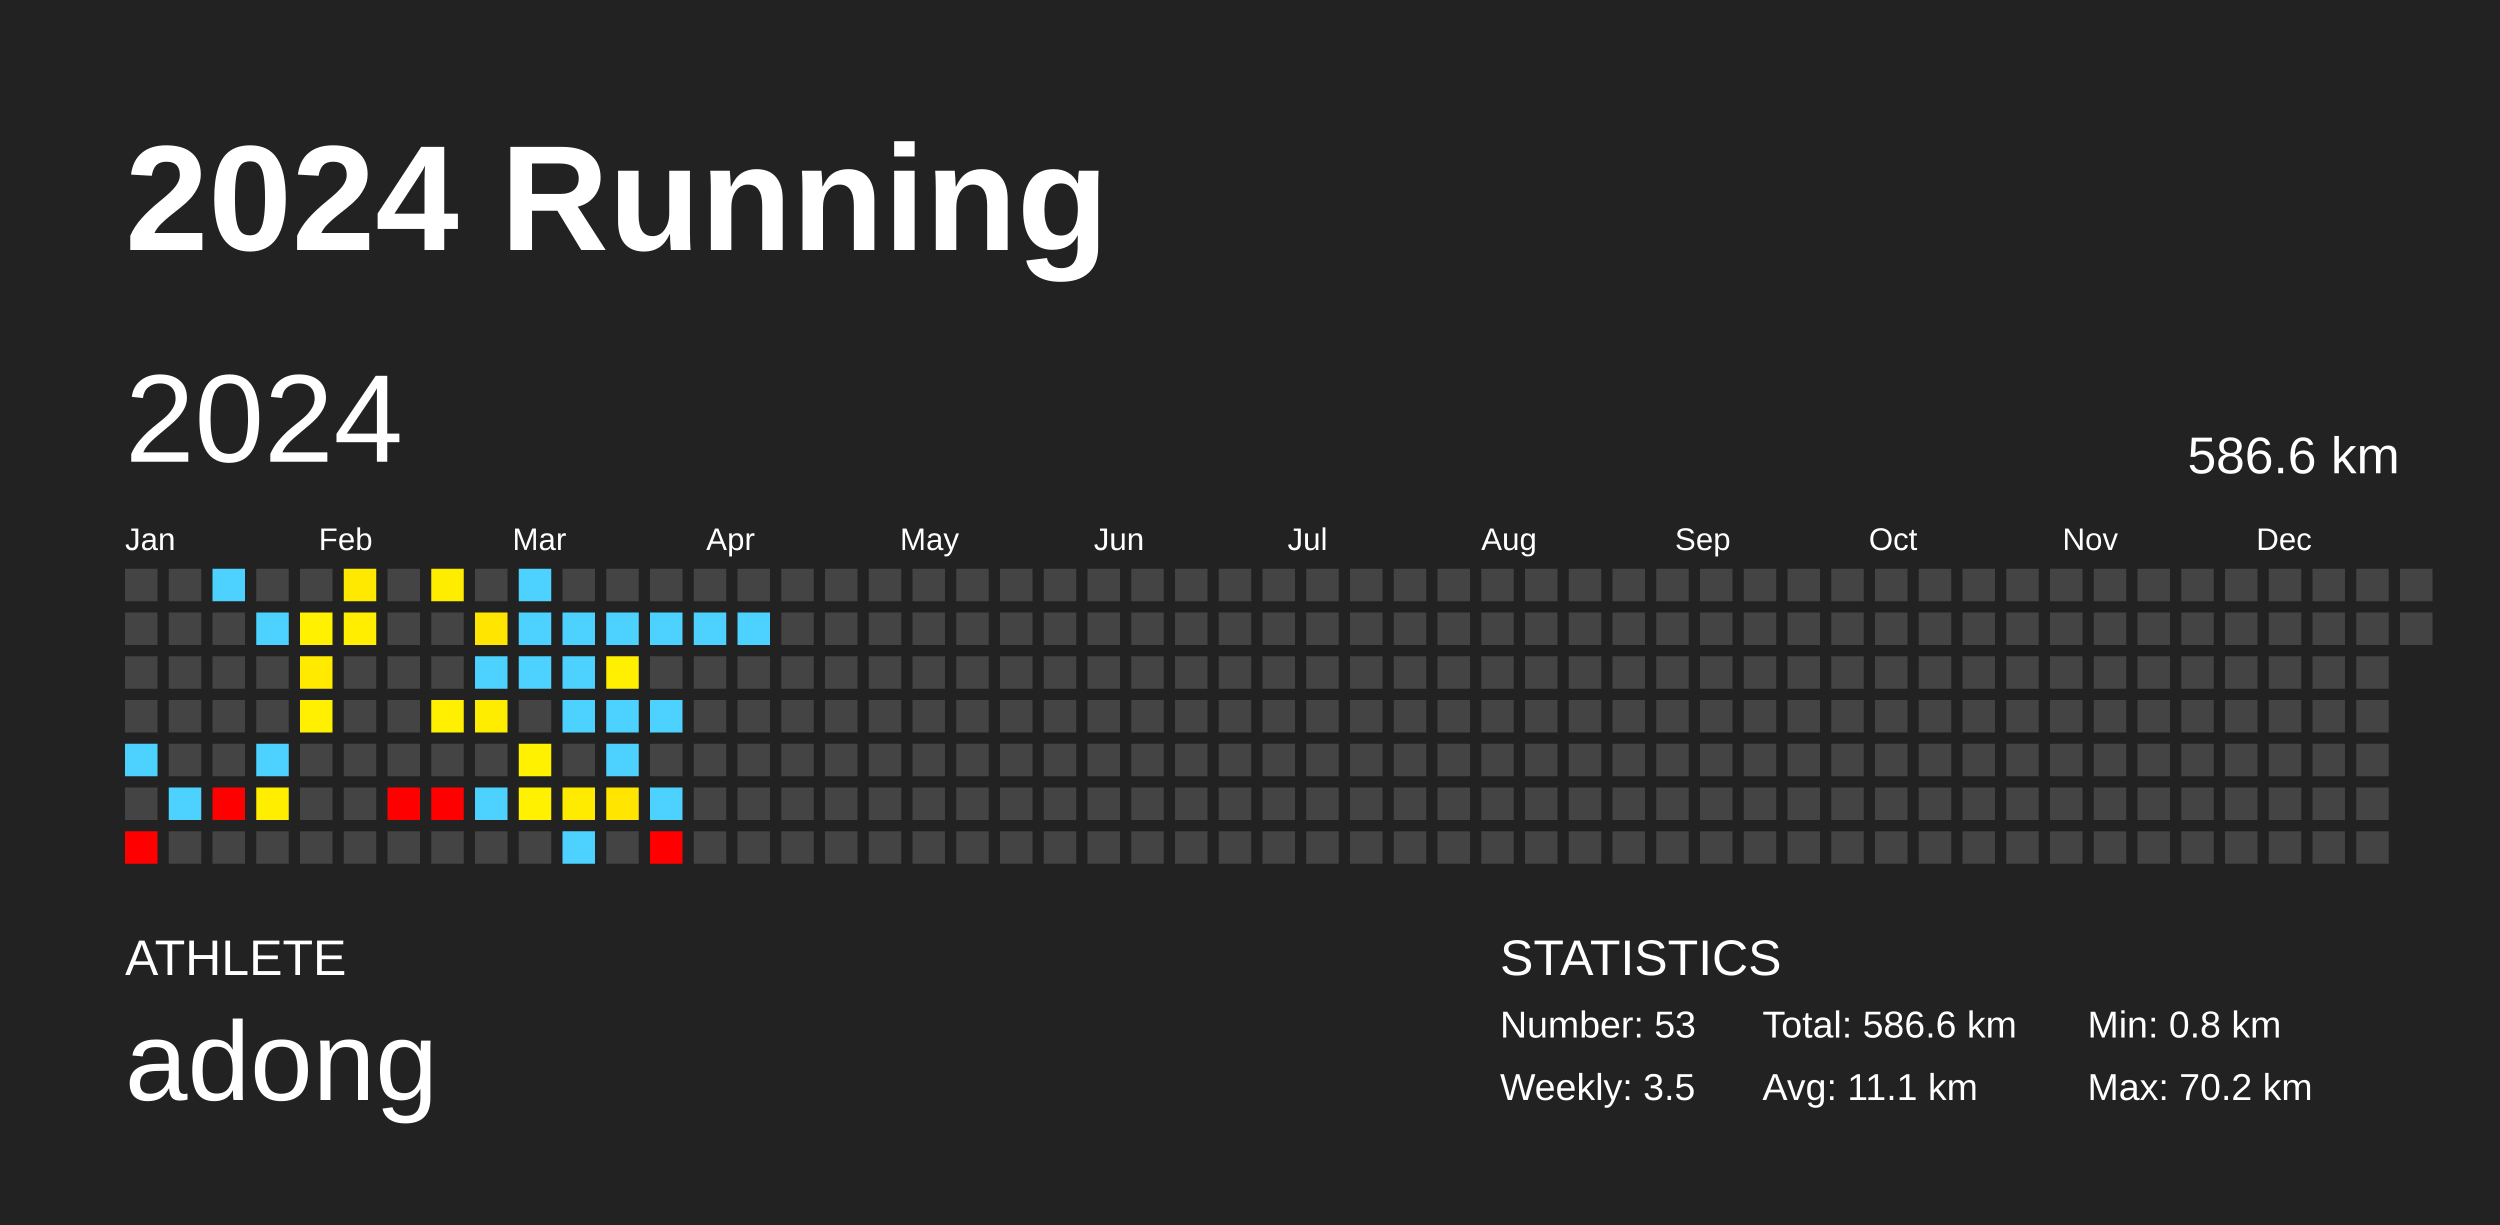
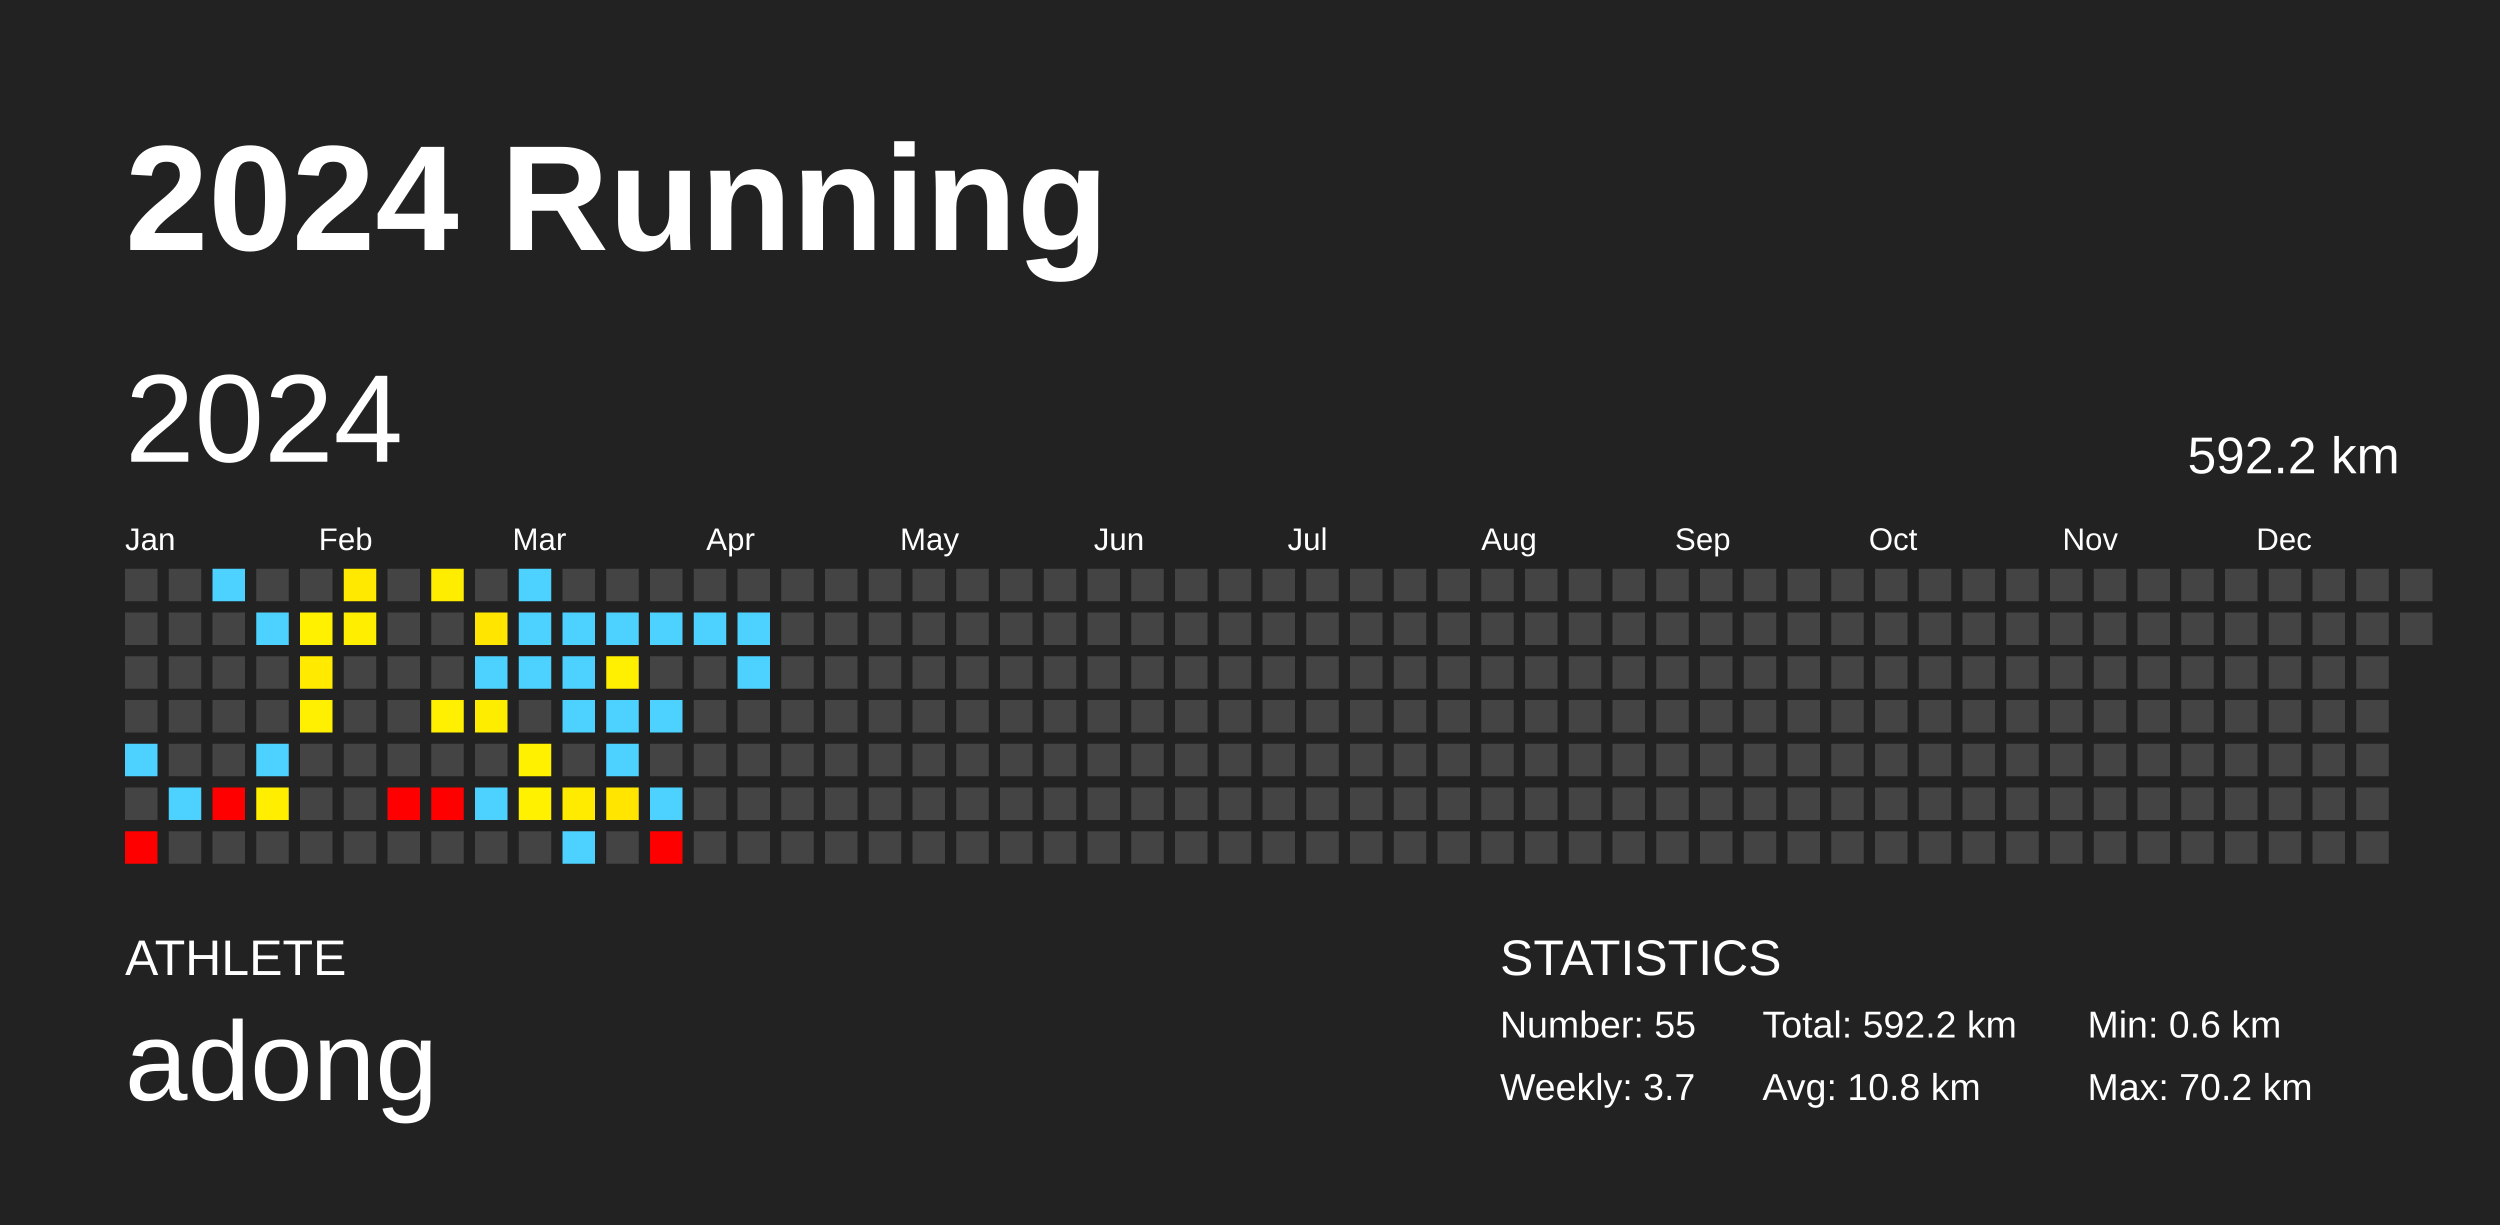
<svg xmlns="http://www.w3.org/2000/svg" baseProfile="full" height="98mm" version="1.1" viewBox="0,0,200,98" width="200mm">
  <defs />
  <rect fill="#222222" height="98" width="200" x="0" y="0" />
  <text fill="#FFFFFF" style="font-size:12px; font-family:Arial; font-weight:bold;" x="10" y="20">2024 Running</text>
  <text fill="#FFFFFF" style="font-size:4px; font-family:Arial" x="10" y="78">ATHLETE</text>
  <text fill="#FFFFFF" style="font-size:9px; font-family:Arial" x="10" y="88">adong</text>
  <text fill="#FFFFFF" style="font-size:4px; font-family:Arial" x="120" y="78">STATISTICS</text>
-   <text fill="#FFFFFF" style="font-size:3px; font-family:Arial" x="120" y="83">Number: 53</text>
-   <text fill="#FFFFFF" style="font-size:3px; font-family:Arial" x="120" y="88">Weekly: 3.5</text>
-   <text fill="#FFFFFF" style="font-size:3px; font-family:Arial" x="141" y="83">Total: 586.6 km</text>
-   <text fill="#FFFFFF" style="font-size:3px; font-family:Arial" x="141" y="88">Avg: 11.1 km</text>
-   <text fill="#FFFFFF" style="font-size:3px; font-family:Arial" x="167" y="83">Min: 0.8 km</text>
+   <text fill="#FFFFFF" style="font-size:3px; font-family:Arial" x="120" y="83">Number: 55</text>
+   <text fill="#FFFFFF" style="font-size:3px; font-family:Arial" x="120" y="88">Weekly: 3.7</text>
+   <text fill="#FFFFFF" style="font-size:3px; font-family:Arial" x="141" y="83">Total: 592.2 km</text>
+   <text fill="#FFFFFF" style="font-size:3px; font-family:Arial" x="141" y="88">Avg: 10.8 km</text>
+   <text fill="#FFFFFF" style="font-size:3px; font-family:Arial" x="167" y="83">Min: 0.6 km</text>
  <text fill="#FFFFFF" style="font-size:3px; font-family:Arial" x="167" y="88">Max: 70.2 km</text>
  <text dominant-baseline="hanging" fill="#FFFFFF" style="font-size:10.0px; font-family:Arial;" x="10" y="30">2024</text>
-   <text dominant-baseline="hanging" fill="#FFFFFF" style="font-size:4.125px; font-family:Arial;" x="175" y="35">586.6 km</text>
+   <text dominant-baseline="hanging" fill="#FFFFFF" style="font-size:4.125px; font-family:Arial;" x="175" y="35">592.2 km</text>
  <text fill="#FFFFFF" style="font-size:2.5px; font-family:Arial" x="10.0" y="44">Jan</text>
  <text fill="#FFFFFF" style="font-size:2.5px; font-family:Arial" x="25.5" y="44">Feb</text>
  <text fill="#FFFFFF" style="font-size:2.5px; font-family:Arial" x="41.0" y="44">Mar</text>
  <text fill="#FFFFFF" style="font-size:2.5px; font-family:Arial" x="56.5" y="44">Apr</text>
  <text fill="#FFFFFF" style="font-size:2.5px; font-family:Arial" x="72.0" y="44">May</text>
  <text fill="#FFFFFF" style="font-size:2.5px; font-family:Arial" x="87.5" y="44">Jun</text>
  <text fill="#FFFFFF" style="font-size:2.5px; font-family:Arial" x="103.0" y="44">Jul</text>
  <text fill="#FFFFFF" style="font-size:2.5px; font-family:Arial" x="118.5" y="44">Aug</text>
  <text fill="#FFFFFF" style="font-size:2.5px; font-family:Arial" x="134.0" y="44">Sep</text>
  <text fill="#FFFFFF" style="font-size:2.5px; font-family:Arial" x="149.5" y="44">Oct</text>
  <text fill="#FFFFFF" style="font-size:2.5px; font-family:Arial" x="165.0" y="44">Nov</text>
  <text fill="#FFFFFF" style="font-size:2.5px; font-family:Arial" x="180.5" y="44">Dec</text>
  <rect fill="#444444" height="2.6" width="2.6" x="10.0" y="45.5" />
  <rect fill="#444444" height="2.6" width="2.6" x="10.0" y="49.0" />
  <rect fill="#444444" height="2.6" width="2.6" x="10.0" y="52.5" />
  <rect fill="#444444" height="2.6" width="2.6" x="10.0" y="56.0" />
  <rect fill="#4dd2ff" height="2.6" width="2.6" x="10.0" y="59.5" />
  <rect fill="#444444" height="2.6" width="2.6" x="10.0" y="63.0" />
  <rect fill="red" height="2.6" width="2.6" x="10.0" y="66.5" />
  <rect fill="#444444" height="2.6" width="2.6" x="13.5" y="45.5" />
  <rect fill="#444444" height="2.6" width="2.6" x="13.5" y="49.0" />
  <rect fill="#444444" height="2.6" width="2.6" x="13.5" y="52.5" />
  <rect fill="#444444" height="2.6" width="2.6" x="13.5" y="56.0" />
  <rect fill="#444444" height="2.6" width="2.6" x="13.5" y="59.5" />
  <rect fill="#4dd2ff" height="2.6" width="2.6" x="13.5" y="63.0" />
  <rect fill="#444444" height="2.6" width="2.6" x="13.5" y="66.5" />
  <rect fill="#4dd2ff" height="2.6" width="2.6" x="17.0" y="45.5" />
  <rect fill="#444444" height="2.6" width="2.6" x="17.0" y="49.0" />
  <rect fill="#444444" height="2.6" width="2.6" x="17.0" y="52.5" />
  <rect fill="#444444" height="2.6" width="2.6" x="17.0" y="56.0" />
  <rect fill="#444444" height="2.6" width="2.6" x="17.0" y="59.5" />
  <rect fill="red" height="2.6" width="2.6" x="17.0" y="63.0" />
  <rect fill="#444444" height="2.6" width="2.6" x="17.0" y="66.5" />
  <rect fill="#444444" height="2.6" width="2.6" x="20.5" y="45.5" />
  <rect fill="#4dd2ff" height="2.6" width="2.6" x="20.5" y="49.0" />
  <rect fill="#444444" height="2.6" width="2.6" x="20.5" y="52.5" />
  <rect fill="#444444" height="2.6" width="2.6" x="20.5" y="56.0" />
  <rect fill="#4dd2ff" height="2.6" width="2.6" x="20.5" y="59.5" />
  <rect fill="#ffee00" height="2.6" width="2.6" x="20.5" y="63.0" />
  <rect fill="#444444" height="2.6" width="2.6" x="20.5" y="66.5" />
  <rect fill="#444444" height="2.6" width="2.6" x="24.0" y="45.5" />
  <rect fill="#fff100" height="2.6" width="2.6" x="24.0" y="49.0" />
  <rect fill="#ffea00" height="2.6" width="2.6" x="24.0" y="52.5" />
  <rect fill="#ffef00" height="2.6" width="2.6" x="24.0" y="56.0" />
  <rect fill="#444444" height="2.6" width="2.6" x="24.0" y="59.5" />
  <rect fill="#444444" height="2.6" width="2.6" x="24.0" y="63.0" />
  <rect fill="#444444" height="2.6" width="2.6" x="24.0" y="66.5" />
  <rect fill="#ffe900" height="2.6" width="2.6" x="27.5" y="45.5" />
  <rect fill="#ffee00" height="2.6" width="2.6" x="27.5" y="49.0" />
  <rect fill="#444444" height="2.6" width="2.6" x="27.5" y="52.5" />
  <rect fill="#444444" height="2.6" width="2.6" x="27.5" y="56.0" />
  <rect fill="#444444" height="2.6" width="2.6" x="27.5" y="59.5" />
  <rect fill="#444444" height="2.6" width="2.6" x="27.5" y="63.0" />
  <rect fill="#444444" height="2.6" width="2.6" x="27.5" y="66.5" />
  <rect fill="#444444" height="2.6" width="2.6" x="31.0" y="45.5" />
  <rect fill="#444444" height="2.6" width="2.6" x="31.0" y="49.0" />
  <rect fill="#444444" height="2.6" width="2.6" x="31.0" y="52.5" />
  <rect fill="#444444" height="2.6" width="2.6" x="31.0" y="56.0" />
  <rect fill="#444444" height="2.6" width="2.6" x="31.0" y="59.5" />
  <rect fill="red" height="2.6" width="2.6" x="31.0" y="63.0" />
  <rect fill="#444444" height="2.6" width="2.6" x="31.0" y="66.5" />
  <rect fill="#ffed00" height="2.6" width="2.6" x="34.5" y="45.5" />
  <rect fill="#444444" height="2.6" width="2.6" x="34.5" y="49.0" />
  <rect fill="#444444" height="2.6" width="2.6" x="34.5" y="52.5" />
  <rect fill="#ffef00" height="2.6" width="2.6" x="34.5" y="56.0" />
  <rect fill="#444444" height="2.6" width="2.6" x="34.5" y="59.5" />
  <rect fill="red" height="2.6" width="2.6" x="34.5" y="63.0" />
  <rect fill="#444444" height="2.6" width="2.6" x="34.5" y="66.5" />
  <rect fill="#444444" height="2.6" width="2.6" x="38.0" y="45.5" />
  <rect fill="#ffe500" height="2.6" width="2.6" x="38.0" y="49.0" />
  <rect fill="#4dd2ff" height="2.6" width="2.6" x="38.0" y="52.5" />
  <rect fill="#ffed00" height="2.6" width="2.6" x="38.0" y="56.0" />
  <rect fill="#444444" height="2.6" width="2.6" x="38.0" y="59.5" />
  <rect fill="#4dd2ff" height="2.6" width="2.6" x="38.0" y="63.0" />
  <rect fill="#444444" height="2.6" width="2.6" x="38.0" y="66.5" />
  <rect fill="#4dd2ff" height="2.6" width="2.6" x="41.5" y="45.5" />
  <rect fill="#4dd2ff" height="2.6" width="2.6" x="41.5" y="49.0" />
  <rect fill="#4dd2ff" height="2.6" width="2.6" x="41.5" y="52.5" />
  <rect fill="#444444" height="2.6" width="2.6" x="41.5" y="56.0" />
  <rect fill="#fff100" height="2.6" width="2.6" x="41.5" y="59.5" />
  <rect fill="#fff100" height="2.6" width="2.6" x="41.5" y="63.0" />
  <rect fill="#444444" height="2.6" width="2.6" x="41.5" y="66.5" />
  <rect fill="#444444" height="2.6" width="2.6" x="45.0" y="45.5" />
  <rect fill="#4dd2ff" height="2.6" width="2.6" x="45.0" y="49.0" />
  <rect fill="#4dd2ff" height="2.6" width="2.6" x="45.0" y="52.5" />
  <rect fill="#4dd2ff" height="2.6" width="2.6" x="45.0" y="56.0" />
  <rect fill="#444444" height="2.6" width="2.6" x="45.0" y="59.5" />
  <rect fill="#ffeb00" height="2.6" width="2.6" x="45.0" y="63.0" />
  <rect fill="#4dd2ff" height="2.6" width="2.6" x="45.0" y="66.5" />
  <rect fill="#444444" height="2.6" width="2.6" x="48.5" y="45.5" />
  <rect fill="#4dd2ff" height="2.6" width="2.6" x="48.5" y="49.0" />
  <rect fill="#ffef00" height="2.6" width="2.6" x="48.5" y="52.5" />
  <rect fill="#4dd2ff" height="2.6" width="2.6" x="48.5" y="56.0" />
  <rect fill="#4dd2ff" height="2.6" width="2.6" x="48.5" y="59.5" />
  <rect fill="#ffe500" height="2.6" width="2.6" x="48.5" y="63.0" />
  <rect fill="#444444" height="2.6" width="2.6" x="48.5" y="66.5" />
  <rect fill="#444444" height="2.6" width="2.6" x="52.0" y="45.5" />
  <rect fill="#4dd2ff" height="2.6" width="2.6" x="52.0" y="49.0" />
  <rect fill="#444444" height="2.6" width="2.6" x="52.0" y="52.5" />
  <rect fill="#4dd2ff" height="2.6" width="2.6" x="52.0" y="56.0" />
  <rect fill="#444444" height="2.6" width="2.6" x="52.0" y="59.5" />
  <rect fill="#4dd2ff" height="2.6" width="2.6" x="52.0" y="63.0" />
  <rect fill="red" height="2.6" width="2.6" x="52.0" y="66.5" />
  <rect fill="#444444" height="2.6" width="2.6" x="55.5" y="45.5" />
  <rect fill="#4dd2ff" height="2.6" width="2.6" x="55.5" y="49.0" />
  <rect fill="#444444" height="2.6" width="2.6" x="55.5" y="52.5" />
  <rect fill="#444444" height="2.6" width="2.6" x="55.5" y="56.0" />
  <rect fill="#444444" height="2.6" width="2.6" x="55.5" y="59.5" />
  <rect fill="#444444" height="2.6" width="2.6" x="55.5" y="63.0" />
  <rect fill="#444444" height="2.6" width="2.6" x="55.5" y="66.5" />
  <rect fill="#444444" height="2.6" width="2.6" x="59.0" y="45.5" />
  <rect fill="#4dd2ff" height="2.6" width="2.6" x="59.0" y="49.0" />
-   <rect fill="#444444" height="2.6" width="2.6" x="59.0" y="52.5" />
+   <rect fill="#4dd2ff" height="2.6" width="2.6" x="59.0" y="52.5" />
  <rect fill="#444444" height="2.6" width="2.6" x="59.0" y="56.0" />
  <rect fill="#444444" height="2.6" width="2.6" x="59.0" y="59.5" />
  <rect fill="#444444" height="2.6" width="2.6" x="59.0" y="63.0" />
  <rect fill="#444444" height="2.6" width="2.6" x="59.0" y="66.5" />
  <rect fill="#444444" height="2.6" width="2.6" x="62.5" y="45.5" />
  <rect fill="#444444" height="2.6" width="2.6" x="62.5" y="49.0" />
  <rect fill="#444444" height="2.6" width="2.6" x="62.5" y="52.5" />
  <rect fill="#444444" height="2.6" width="2.6" x="62.5" y="56.0" />
  <rect fill="#444444" height="2.6" width="2.6" x="62.5" y="59.5" />
  <rect fill="#444444" height="2.6" width="2.6" x="62.5" y="63.0" />
  <rect fill="#444444" height="2.6" width="2.6" x="62.5" y="66.5" />
  <rect fill="#444444" height="2.6" width="2.6" x="66.0" y="45.5" />
  <rect fill="#444444" height="2.6" width="2.6" x="66.0" y="49.0" />
  <rect fill="#444444" height="2.6" width="2.6" x="66.0" y="52.5" />
  <rect fill="#444444" height="2.6" width="2.6" x="66.0" y="56.0" />
  <rect fill="#444444" height="2.6" width="2.6" x="66.0" y="59.5" />
  <rect fill="#444444" height="2.6" width="2.6" x="66.0" y="63.0" />
  <rect fill="#444444" height="2.6" width="2.6" x="66.0" y="66.5" />
  <rect fill="#444444" height="2.6" width="2.6" x="69.5" y="45.5" />
  <rect fill="#444444" height="2.6" width="2.6" x="69.5" y="49.0" />
  <rect fill="#444444" height="2.6" width="2.6" x="69.5" y="52.5" />
  <rect fill="#444444" height="2.6" width="2.6" x="69.5" y="56.0" />
  <rect fill="#444444" height="2.6" width="2.6" x="69.5" y="59.5" />
  <rect fill="#444444" height="2.6" width="2.6" x="69.5" y="63.0" />
  <rect fill="#444444" height="2.6" width="2.6" x="69.5" y="66.5" />
  <rect fill="#444444" height="2.6" width="2.6" x="73.0" y="45.5" />
  <rect fill="#444444" height="2.6" width="2.6" x="73.0" y="49.0" />
  <rect fill="#444444" height="2.6" width="2.6" x="73.0" y="52.5" />
  <rect fill="#444444" height="2.6" width="2.6" x="73.0" y="56.0" />
  <rect fill="#444444" height="2.6" width="2.6" x="73.0" y="59.5" />
  <rect fill="#444444" height="2.6" width="2.6" x="73.0" y="63.0" />
  <rect fill="#444444" height="2.6" width="2.6" x="73.0" y="66.5" />
  <rect fill="#444444" height="2.6" width="2.6" x="76.5" y="45.5" />
  <rect fill="#444444" height="2.6" width="2.6" x="76.5" y="49.0" />
  <rect fill="#444444" height="2.6" width="2.6" x="76.5" y="52.5" />
  <rect fill="#444444" height="2.6" width="2.6" x="76.5" y="56.0" />
  <rect fill="#444444" height="2.6" width="2.6" x="76.5" y="59.5" />
  <rect fill="#444444" height="2.6" width="2.6" x="76.5" y="63.0" />
  <rect fill="#444444" height="2.6" width="2.6" x="76.5" y="66.5" />
  <rect fill="#444444" height="2.6" width="2.6" x="80.0" y="45.5" />
  <rect fill="#444444" height="2.6" width="2.6" x="80.0" y="49.0" />
  <rect fill="#444444" height="2.6" width="2.6" x="80.0" y="52.5" />
  <rect fill="#444444" height="2.6" width="2.6" x="80.0" y="56.0" />
  <rect fill="#444444" height="2.6" width="2.6" x="80.0" y="59.5" />
  <rect fill="#444444" height="2.6" width="2.6" x="80.0" y="63.0" />
  <rect fill="#444444" height="2.6" width="2.6" x="80.0" y="66.5" />
  <rect fill="#444444" height="2.6" width="2.6" x="83.5" y="45.5" />
  <rect fill="#444444" height="2.6" width="2.6" x="83.5" y="49.0" />
  <rect fill="#444444" height="2.6" width="2.6" x="83.5" y="52.5" />
  <rect fill="#444444" height="2.6" width="2.6" x="83.5" y="56.0" />
  <rect fill="#444444" height="2.6" width="2.6" x="83.5" y="59.5" />
  <rect fill="#444444" height="2.6" width="2.6" x="83.5" y="63.0" />
  <rect fill="#444444" height="2.6" width="2.6" x="83.5" y="66.5" />
  <rect fill="#444444" height="2.6" width="2.6" x="87.0" y="45.5" />
  <rect fill="#444444" height="2.6" width="2.6" x="87.0" y="49.0" />
  <rect fill="#444444" height="2.6" width="2.6" x="87.0" y="52.5" />
  <rect fill="#444444" height="2.6" width="2.6" x="87.0" y="56.0" />
  <rect fill="#444444" height="2.6" width="2.6" x="87.0" y="59.5" />
  <rect fill="#444444" height="2.6" width="2.6" x="87.0" y="63.0" />
  <rect fill="#444444" height="2.6" width="2.6" x="87.0" y="66.5" />
  <rect fill="#444444" height="2.6" width="2.6" x="90.5" y="45.5" />
  <rect fill="#444444" height="2.6" width="2.6" x="90.5" y="49.0" />
  <rect fill="#444444" height="2.6" width="2.6" x="90.5" y="52.5" />
  <rect fill="#444444" height="2.6" width="2.6" x="90.5" y="56.0" />
  <rect fill="#444444" height="2.6" width="2.6" x="90.5" y="59.5" />
  <rect fill="#444444" height="2.6" width="2.6" x="90.5" y="63.0" />
  <rect fill="#444444" height="2.6" width="2.6" x="90.5" y="66.5" />
  <rect fill="#444444" height="2.6" width="2.6" x="94.0" y="45.5" />
  <rect fill="#444444" height="2.6" width="2.6" x="94.0" y="49.0" />
  <rect fill="#444444" height="2.6" width="2.6" x="94.0" y="52.5" />
  <rect fill="#444444" height="2.6" width="2.6" x="94.0" y="56.0" />
  <rect fill="#444444" height="2.6" width="2.6" x="94.0" y="59.5" />
  <rect fill="#444444" height="2.6" width="2.6" x="94.0" y="63.0" />
  <rect fill="#444444" height="2.6" width="2.6" x="94.0" y="66.5" />
  <rect fill="#444444" height="2.6" width="2.6" x="97.5" y="45.5" />
  <rect fill="#444444" height="2.6" width="2.6" x="97.5" y="49.0" />
  <rect fill="#444444" height="2.6" width="2.6" x="97.5" y="52.5" />
  <rect fill="#444444" height="2.6" width="2.6" x="97.5" y="56.0" />
  <rect fill="#444444" height="2.6" width="2.6" x="97.5" y="59.5" />
  <rect fill="#444444" height="2.6" width="2.6" x="97.5" y="63.0" />
  <rect fill="#444444" height="2.6" width="2.6" x="97.5" y="66.5" />
  <rect fill="#444444" height="2.6" width="2.6" x="101.0" y="45.5" />
  <rect fill="#444444" height="2.6" width="2.6" x="101.0" y="49.0" />
  <rect fill="#444444" height="2.6" width="2.6" x="101.0" y="52.5" />
  <rect fill="#444444" height="2.6" width="2.6" x="101.0" y="56.0" />
  <rect fill="#444444" height="2.6" width="2.6" x="101.0" y="59.5" />
  <rect fill="#444444" height="2.6" width="2.6" x="101.0" y="63.0" />
  <rect fill="#444444" height="2.6" width="2.6" x="101.0" y="66.5" />
  <rect fill="#444444" height="2.6" width="2.6" x="104.5" y="45.5" />
  <rect fill="#444444" height="2.6" width="2.6" x="104.5" y="49.0" />
  <rect fill="#444444" height="2.6" width="2.6" x="104.5" y="52.5" />
  <rect fill="#444444" height="2.6" width="2.6" x="104.5" y="56.0" />
  <rect fill="#444444" height="2.6" width="2.6" x="104.5" y="59.5" />
  <rect fill="#444444" height="2.6" width="2.6" x="104.5" y="63.0" />
  <rect fill="#444444" height="2.6" width="2.6" x="104.5" y="66.5" />
  <rect fill="#444444" height="2.6" width="2.6" x="108.0" y="45.5" />
  <rect fill="#444444" height="2.6" width="2.6" x="108.0" y="49.0" />
  <rect fill="#444444" height="2.6" width="2.6" x="108.0" y="52.5" />
  <rect fill="#444444" height="2.6" width="2.6" x="108.0" y="56.0" />
  <rect fill="#444444" height="2.6" width="2.6" x="108.0" y="59.5" />
  <rect fill="#444444" height="2.6" width="2.6" x="108.0" y="63.0" />
  <rect fill="#444444" height="2.6" width="2.6" x="108.0" y="66.5" />
  <rect fill="#444444" height="2.6" width="2.6" x="111.5" y="45.5" />
  <rect fill="#444444" height="2.6" width="2.6" x="111.5" y="49.0" />
  <rect fill="#444444" height="2.6" width="2.6" x="111.5" y="52.5" />
  <rect fill="#444444" height="2.6" width="2.6" x="111.5" y="56.0" />
  <rect fill="#444444" height="2.6" width="2.6" x="111.5" y="59.5" />
  <rect fill="#444444" height="2.6" width="2.6" x="111.5" y="63.0" />
  <rect fill="#444444" height="2.6" width="2.6" x="111.5" y="66.5" />
  <rect fill="#444444" height="2.6" width="2.6" x="115.0" y="45.5" />
  <rect fill="#444444" height="2.6" width="2.6" x="115.0" y="49.0" />
  <rect fill="#444444" height="2.6" width="2.6" x="115.0" y="52.5" />
  <rect fill="#444444" height="2.6" width="2.6" x="115.0" y="56.0" />
  <rect fill="#444444" height="2.6" width="2.6" x="115.0" y="59.5" />
  <rect fill="#444444" height="2.6" width="2.6" x="115.0" y="63.0" />
  <rect fill="#444444" height="2.6" width="2.6" x="115.0" y="66.5" />
  <rect fill="#444444" height="2.6" width="2.6" x="118.5" y="45.5" />
  <rect fill="#444444" height="2.6" width="2.6" x="118.5" y="49.0" />
  <rect fill="#444444" height="2.6" width="2.6" x="118.5" y="52.5" />
  <rect fill="#444444" height="2.6" width="2.6" x="118.5" y="56.0" />
  <rect fill="#444444" height="2.6" width="2.6" x="118.5" y="59.5" />
  <rect fill="#444444" height="2.6" width="2.6" x="118.5" y="63.0" />
  <rect fill="#444444" height="2.6" width="2.6" x="118.5" y="66.5" />
  <rect fill="#444444" height="2.6" width="2.6" x="122.0" y="45.5" />
  <rect fill="#444444" height="2.6" width="2.6" x="122.0" y="49.0" />
  <rect fill="#444444" height="2.6" width="2.6" x="122.0" y="52.5" />
  <rect fill="#444444" height="2.6" width="2.6" x="122.0" y="56.0" />
  <rect fill="#444444" height="2.6" width="2.6" x="122.0" y="59.5" />
  <rect fill="#444444" height="2.6" width="2.6" x="122.0" y="63.0" />
  <rect fill="#444444" height="2.6" width="2.6" x="122.0" y="66.5" />
  <rect fill="#444444" height="2.6" width="2.6" x="125.5" y="45.5" />
  <rect fill="#444444" height="2.6" width="2.6" x="125.5" y="49.0" />
  <rect fill="#444444" height="2.6" width="2.6" x="125.5" y="52.5" />
  <rect fill="#444444" height="2.6" width="2.6" x="125.5" y="56.0" />
  <rect fill="#444444" height="2.6" width="2.6" x="125.5" y="59.5" />
  <rect fill="#444444" height="2.6" width="2.6" x="125.5" y="63.0" />
  <rect fill="#444444" height="2.6" width="2.6" x="125.5" y="66.5" />
  <rect fill="#444444" height="2.6" width="2.6" x="129.0" y="45.5" />
  <rect fill="#444444" height="2.6" width="2.6" x="129.0" y="49.0" />
  <rect fill="#444444" height="2.6" width="2.6" x="129.0" y="52.5" />
  <rect fill="#444444" height="2.6" width="2.6" x="129.0" y="56.0" />
  <rect fill="#444444" height="2.6" width="2.6" x="129.0" y="59.5" />
  <rect fill="#444444" height="2.6" width="2.6" x="129.0" y="63.0" />
  <rect fill="#444444" height="2.6" width="2.6" x="129.0" y="66.5" />
  <rect fill="#444444" height="2.6" width="2.6" x="132.5" y="45.5" />
  <rect fill="#444444" height="2.6" width="2.6" x="132.5" y="49.0" />
  <rect fill="#444444" height="2.6" width="2.6" x="132.5" y="52.5" />
  <rect fill="#444444" height="2.6" width="2.6" x="132.5" y="56.0" />
  <rect fill="#444444" height="2.6" width="2.6" x="132.5" y="59.5" />
  <rect fill="#444444" height="2.6" width="2.6" x="132.5" y="63.0" />
  <rect fill="#444444" height="2.6" width="2.6" x="132.5" y="66.5" />
  <rect fill="#444444" height="2.6" width="2.6" x="136.0" y="45.5" />
  <rect fill="#444444" height="2.6" width="2.6" x="136.0" y="49.0" />
  <rect fill="#444444" height="2.6" width="2.6" x="136.0" y="52.5" />
  <rect fill="#444444" height="2.6" width="2.6" x="136.0" y="56.0" />
  <rect fill="#444444" height="2.6" width="2.6" x="136.0" y="59.5" />
  <rect fill="#444444" height="2.6" width="2.6" x="136.0" y="63.0" />
  <rect fill="#444444" height="2.6" width="2.6" x="136.0" y="66.5" />
  <rect fill="#444444" height="2.6" width="2.6" x="139.5" y="45.5" />
  <rect fill="#444444" height="2.6" width="2.6" x="139.5" y="49.0" />
  <rect fill="#444444" height="2.6" width="2.6" x="139.5" y="52.5" />
  <rect fill="#444444" height="2.6" width="2.6" x="139.5" y="56.0" />
  <rect fill="#444444" height="2.6" width="2.6" x="139.5" y="59.5" />
  <rect fill="#444444" height="2.6" width="2.6" x="139.5" y="63.0" />
  <rect fill="#444444" height="2.6" width="2.6" x="139.5" y="66.5" />
  <rect fill="#444444" height="2.6" width="2.6" x="143.0" y="45.5" />
  <rect fill="#444444" height="2.6" width="2.6" x="143.0" y="49.0" />
  <rect fill="#444444" height="2.6" width="2.6" x="143.0" y="52.5" />
  <rect fill="#444444" height="2.6" width="2.6" x="143.0" y="56.0" />
  <rect fill="#444444" height="2.6" width="2.6" x="143.0" y="59.5" />
  <rect fill="#444444" height="2.6" width="2.6" x="143.0" y="63.0" />
  <rect fill="#444444" height="2.6" width="2.6" x="143.0" y="66.5" />
  <rect fill="#444444" height="2.6" width="2.6" x="146.5" y="45.5" />
  <rect fill="#444444" height="2.6" width="2.6" x="146.5" y="49.0" />
  <rect fill="#444444" height="2.6" width="2.6" x="146.5" y="52.5" />
  <rect fill="#444444" height="2.6" width="2.6" x="146.5" y="56.0" />
  <rect fill="#444444" height="2.6" width="2.6" x="146.5" y="59.5" />
  <rect fill="#444444" height="2.6" width="2.6" x="146.5" y="63.0" />
  <rect fill="#444444" height="2.6" width="2.6" x="146.5" y="66.5" />
  <rect fill="#444444" height="2.6" width="2.6" x="150.0" y="45.5" />
  <rect fill="#444444" height="2.6" width="2.6" x="150.0" y="49.0" />
  <rect fill="#444444" height="2.6" width="2.6" x="150.0" y="52.5" />
  <rect fill="#444444" height="2.6" width="2.6" x="150.0" y="56.0" />
  <rect fill="#444444" height="2.6" width="2.6" x="150.0" y="59.5" />
  <rect fill="#444444" height="2.6" width="2.6" x="150.0" y="63.0" />
  <rect fill="#444444" height="2.6" width="2.6" x="150.0" y="66.5" />
  <rect fill="#444444" height="2.6" width="2.6" x="153.5" y="45.5" />
  <rect fill="#444444" height="2.6" width="2.6" x="153.5" y="49.0" />
  <rect fill="#444444" height="2.6" width="2.6" x="153.5" y="52.5" />
  <rect fill="#444444" height="2.6" width="2.6" x="153.5" y="56.0" />
  <rect fill="#444444" height="2.6" width="2.6" x="153.5" y="59.5" />
  <rect fill="#444444" height="2.6" width="2.6" x="153.5" y="63.0" />
  <rect fill="#444444" height="2.6" width="2.6" x="153.5" y="66.5" />
  <rect fill="#444444" height="2.6" width="2.6" x="157.0" y="45.5" />
  <rect fill="#444444" height="2.6" width="2.6" x="157.0" y="49.0" />
  <rect fill="#444444" height="2.6" width="2.6" x="157.0" y="52.5" />
  <rect fill="#444444" height="2.6" width="2.6" x="157.0" y="56.0" />
  <rect fill="#444444" height="2.6" width="2.6" x="157.0" y="59.5" />
  <rect fill="#444444" height="2.6" width="2.6" x="157.0" y="63.0" />
  <rect fill="#444444" height="2.6" width="2.6" x="157.0" y="66.5" />
  <rect fill="#444444" height="2.6" width="2.6" x="160.5" y="45.5" />
  <rect fill="#444444" height="2.6" width="2.6" x="160.5" y="49.0" />
  <rect fill="#444444" height="2.6" width="2.6" x="160.5" y="52.5" />
  <rect fill="#444444" height="2.6" width="2.6" x="160.5" y="56.0" />
  <rect fill="#444444" height="2.6" width="2.6" x="160.5" y="59.5" />
  <rect fill="#444444" height="2.6" width="2.6" x="160.5" y="63.0" />
  <rect fill="#444444" height="2.6" width="2.6" x="160.5" y="66.5" />
  <rect fill="#444444" height="2.6" width="2.6" x="164.0" y="45.5" />
  <rect fill="#444444" height="2.6" width="2.6" x="164.0" y="49.0" />
  <rect fill="#444444" height="2.6" width="2.6" x="164.0" y="52.5" />
  <rect fill="#444444" height="2.6" width="2.6" x="164.0" y="56.0" />
  <rect fill="#444444" height="2.6" width="2.6" x="164.0" y="59.5" />
  <rect fill="#444444" height="2.6" width="2.6" x="164.0" y="63.0" />
  <rect fill="#444444" height="2.6" width="2.6" x="164.0" y="66.5" />
  <rect fill="#444444" height="2.6" width="2.6" x="167.5" y="45.5" />
  <rect fill="#444444" height="2.6" width="2.6" x="167.5" y="49.0" />
  <rect fill="#444444" height="2.6" width="2.6" x="167.5" y="52.5" />
  <rect fill="#444444" height="2.6" width="2.6" x="167.5" y="56.0" />
  <rect fill="#444444" height="2.6" width="2.6" x="167.5" y="59.5" />
  <rect fill="#444444" height="2.6" width="2.6" x="167.5" y="63.0" />
  <rect fill="#444444" height="2.6" width="2.6" x="167.5" y="66.5" />
  <rect fill="#444444" height="2.6" width="2.6" x="171.0" y="45.5" />
  <rect fill="#444444" height="2.6" width="2.6" x="171.0" y="49.0" />
  <rect fill="#444444" height="2.6" width="2.6" x="171.0" y="52.5" />
  <rect fill="#444444" height="2.6" width="2.6" x="171.0" y="56.0" />
  <rect fill="#444444" height="2.6" width="2.6" x="171.0" y="59.5" />
  <rect fill="#444444" height="2.6" width="2.6" x="171.0" y="63.0" />
  <rect fill="#444444" height="2.6" width="2.6" x="171.0" y="66.5" />
  <rect fill="#444444" height="2.6" width="2.6" x="174.5" y="45.5" />
  <rect fill="#444444" height="2.6" width="2.6" x="174.5" y="49.0" />
  <rect fill="#444444" height="2.6" width="2.6" x="174.5" y="52.5" />
  <rect fill="#444444" height="2.6" width="2.6" x="174.5" y="56.0" />
  <rect fill="#444444" height="2.6" width="2.6" x="174.5" y="59.5" />
  <rect fill="#444444" height="2.6" width="2.6" x="174.5" y="63.0" />
  <rect fill="#444444" height="2.6" width="2.6" x="174.5" y="66.5" />
  <rect fill="#444444" height="2.6" width="2.6" x="178.0" y="45.5" />
  <rect fill="#444444" height="2.6" width="2.6" x="178.0" y="49.0" />
  <rect fill="#444444" height="2.6" width="2.6" x="178.0" y="52.5" />
  <rect fill="#444444" height="2.6" width="2.6" x="178.0" y="56.0" />
  <rect fill="#444444" height="2.6" width="2.6" x="178.0" y="59.5" />
  <rect fill="#444444" height="2.6" width="2.6" x="178.0" y="63.0" />
  <rect fill="#444444" height="2.6" width="2.6" x="178.0" y="66.5" />
  <rect fill="#444444" height="2.6" width="2.6" x="181.5" y="45.5" />
  <rect fill="#444444" height="2.6" width="2.6" x="181.5" y="49.0" />
  <rect fill="#444444" height="2.6" width="2.6" x="181.5" y="52.5" />
  <rect fill="#444444" height="2.6" width="2.6" x="181.5" y="56.0" />
  <rect fill="#444444" height="2.6" width="2.6" x="181.5" y="59.5" />
  <rect fill="#444444" height="2.6" width="2.6" x="181.5" y="63.0" />
  <rect fill="#444444" height="2.6" width="2.6" x="181.5" y="66.5" />
  <rect fill="#444444" height="2.6" width="2.6" x="185.0" y="45.5" />
  <rect fill="#444444" height="2.6" width="2.6" x="185.0" y="49.0" />
  <rect fill="#444444" height="2.6" width="2.6" x="185.0" y="52.5" />
  <rect fill="#444444" height="2.6" width="2.6" x="185.0" y="56.0" />
  <rect fill="#444444" height="2.6" width="2.6" x="185.0" y="59.5" />
  <rect fill="#444444" height="2.6" width="2.6" x="185.0" y="63.0" />
  <rect fill="#444444" height="2.6" width="2.6" x="185.0" y="66.5" />
  <rect fill="#444444" height="2.6" width="2.6" x="188.5" y="45.5" />
  <rect fill="#444444" height="2.6" width="2.6" x="188.5" y="49.0" />
  <rect fill="#444444" height="2.6" width="2.6" x="188.5" y="52.5" />
  <rect fill="#444444" height="2.6" width="2.6" x="188.5" y="56.0" />
  <rect fill="#444444" height="2.6" width="2.6" x="188.5" y="59.5" />
  <rect fill="#444444" height="2.6" width="2.6" x="188.5" y="63.0" />
  <rect fill="#444444" height="2.6" width="2.6" x="188.5" y="66.5" />
  <rect fill="#444444" height="2.6" width="2.6" x="192.0" y="45.5" />
  <rect fill="#444444" height="2.6" width="2.6" x="192.0" y="49.0" />
</svg>
